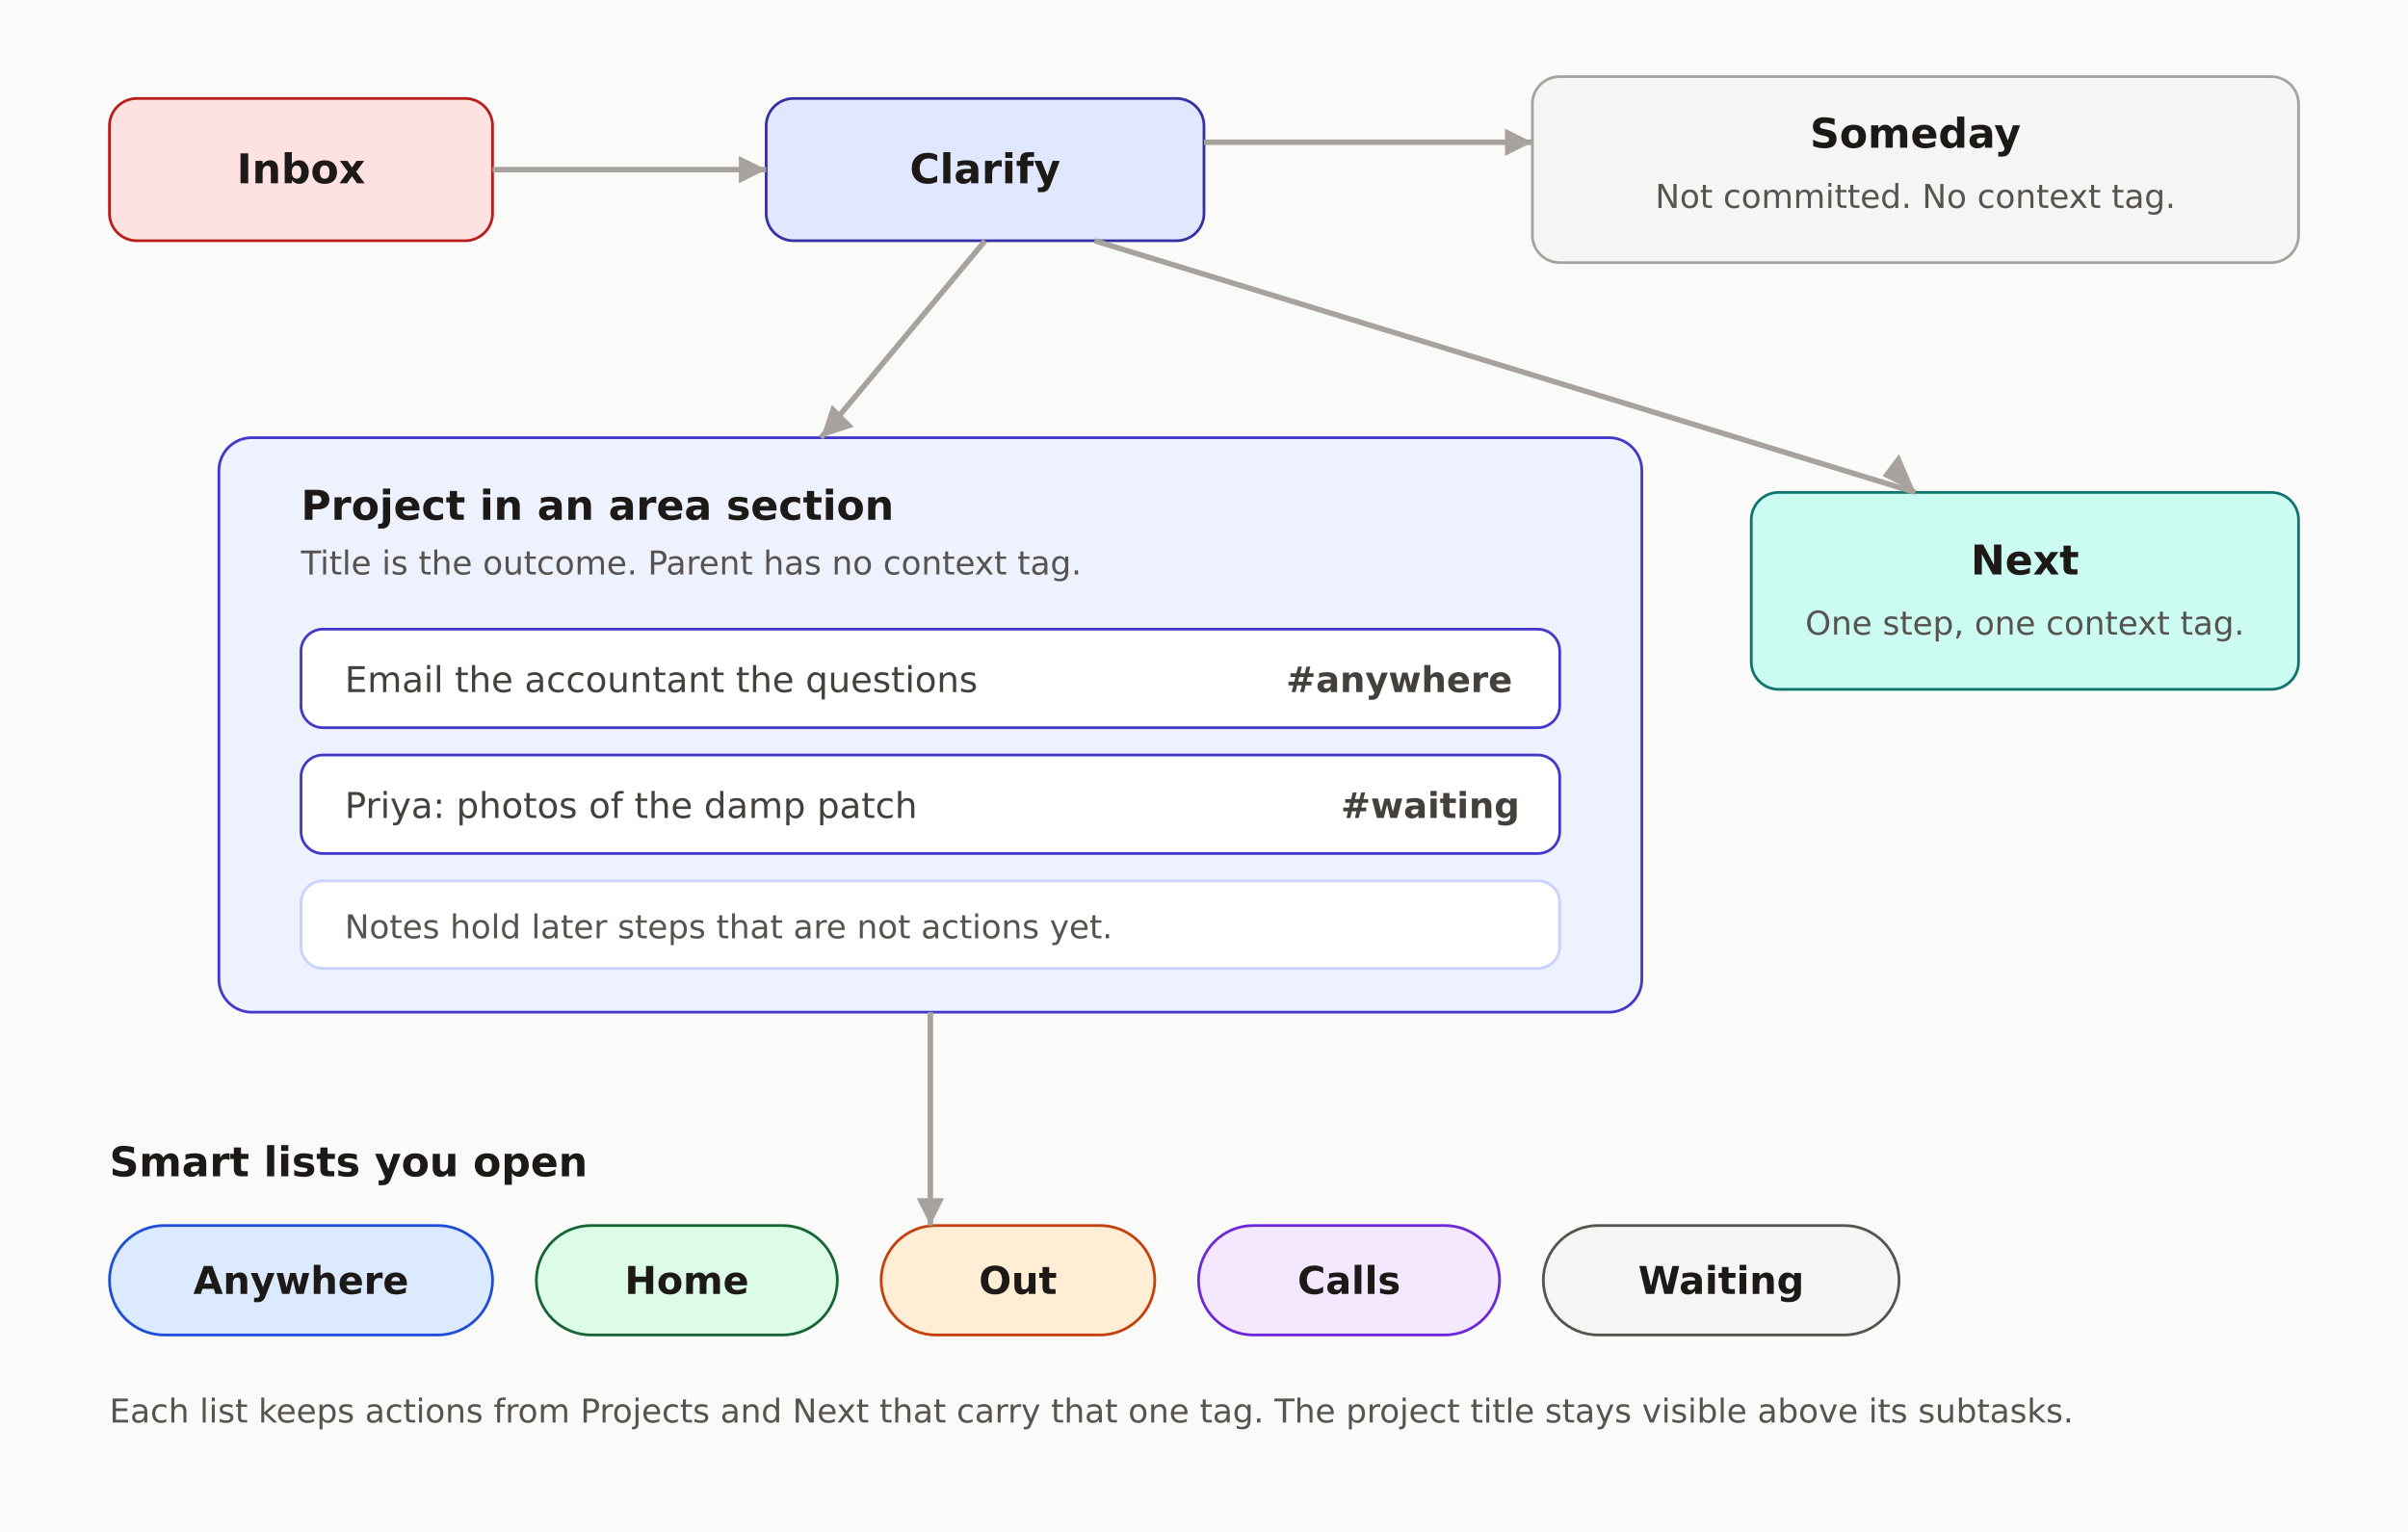
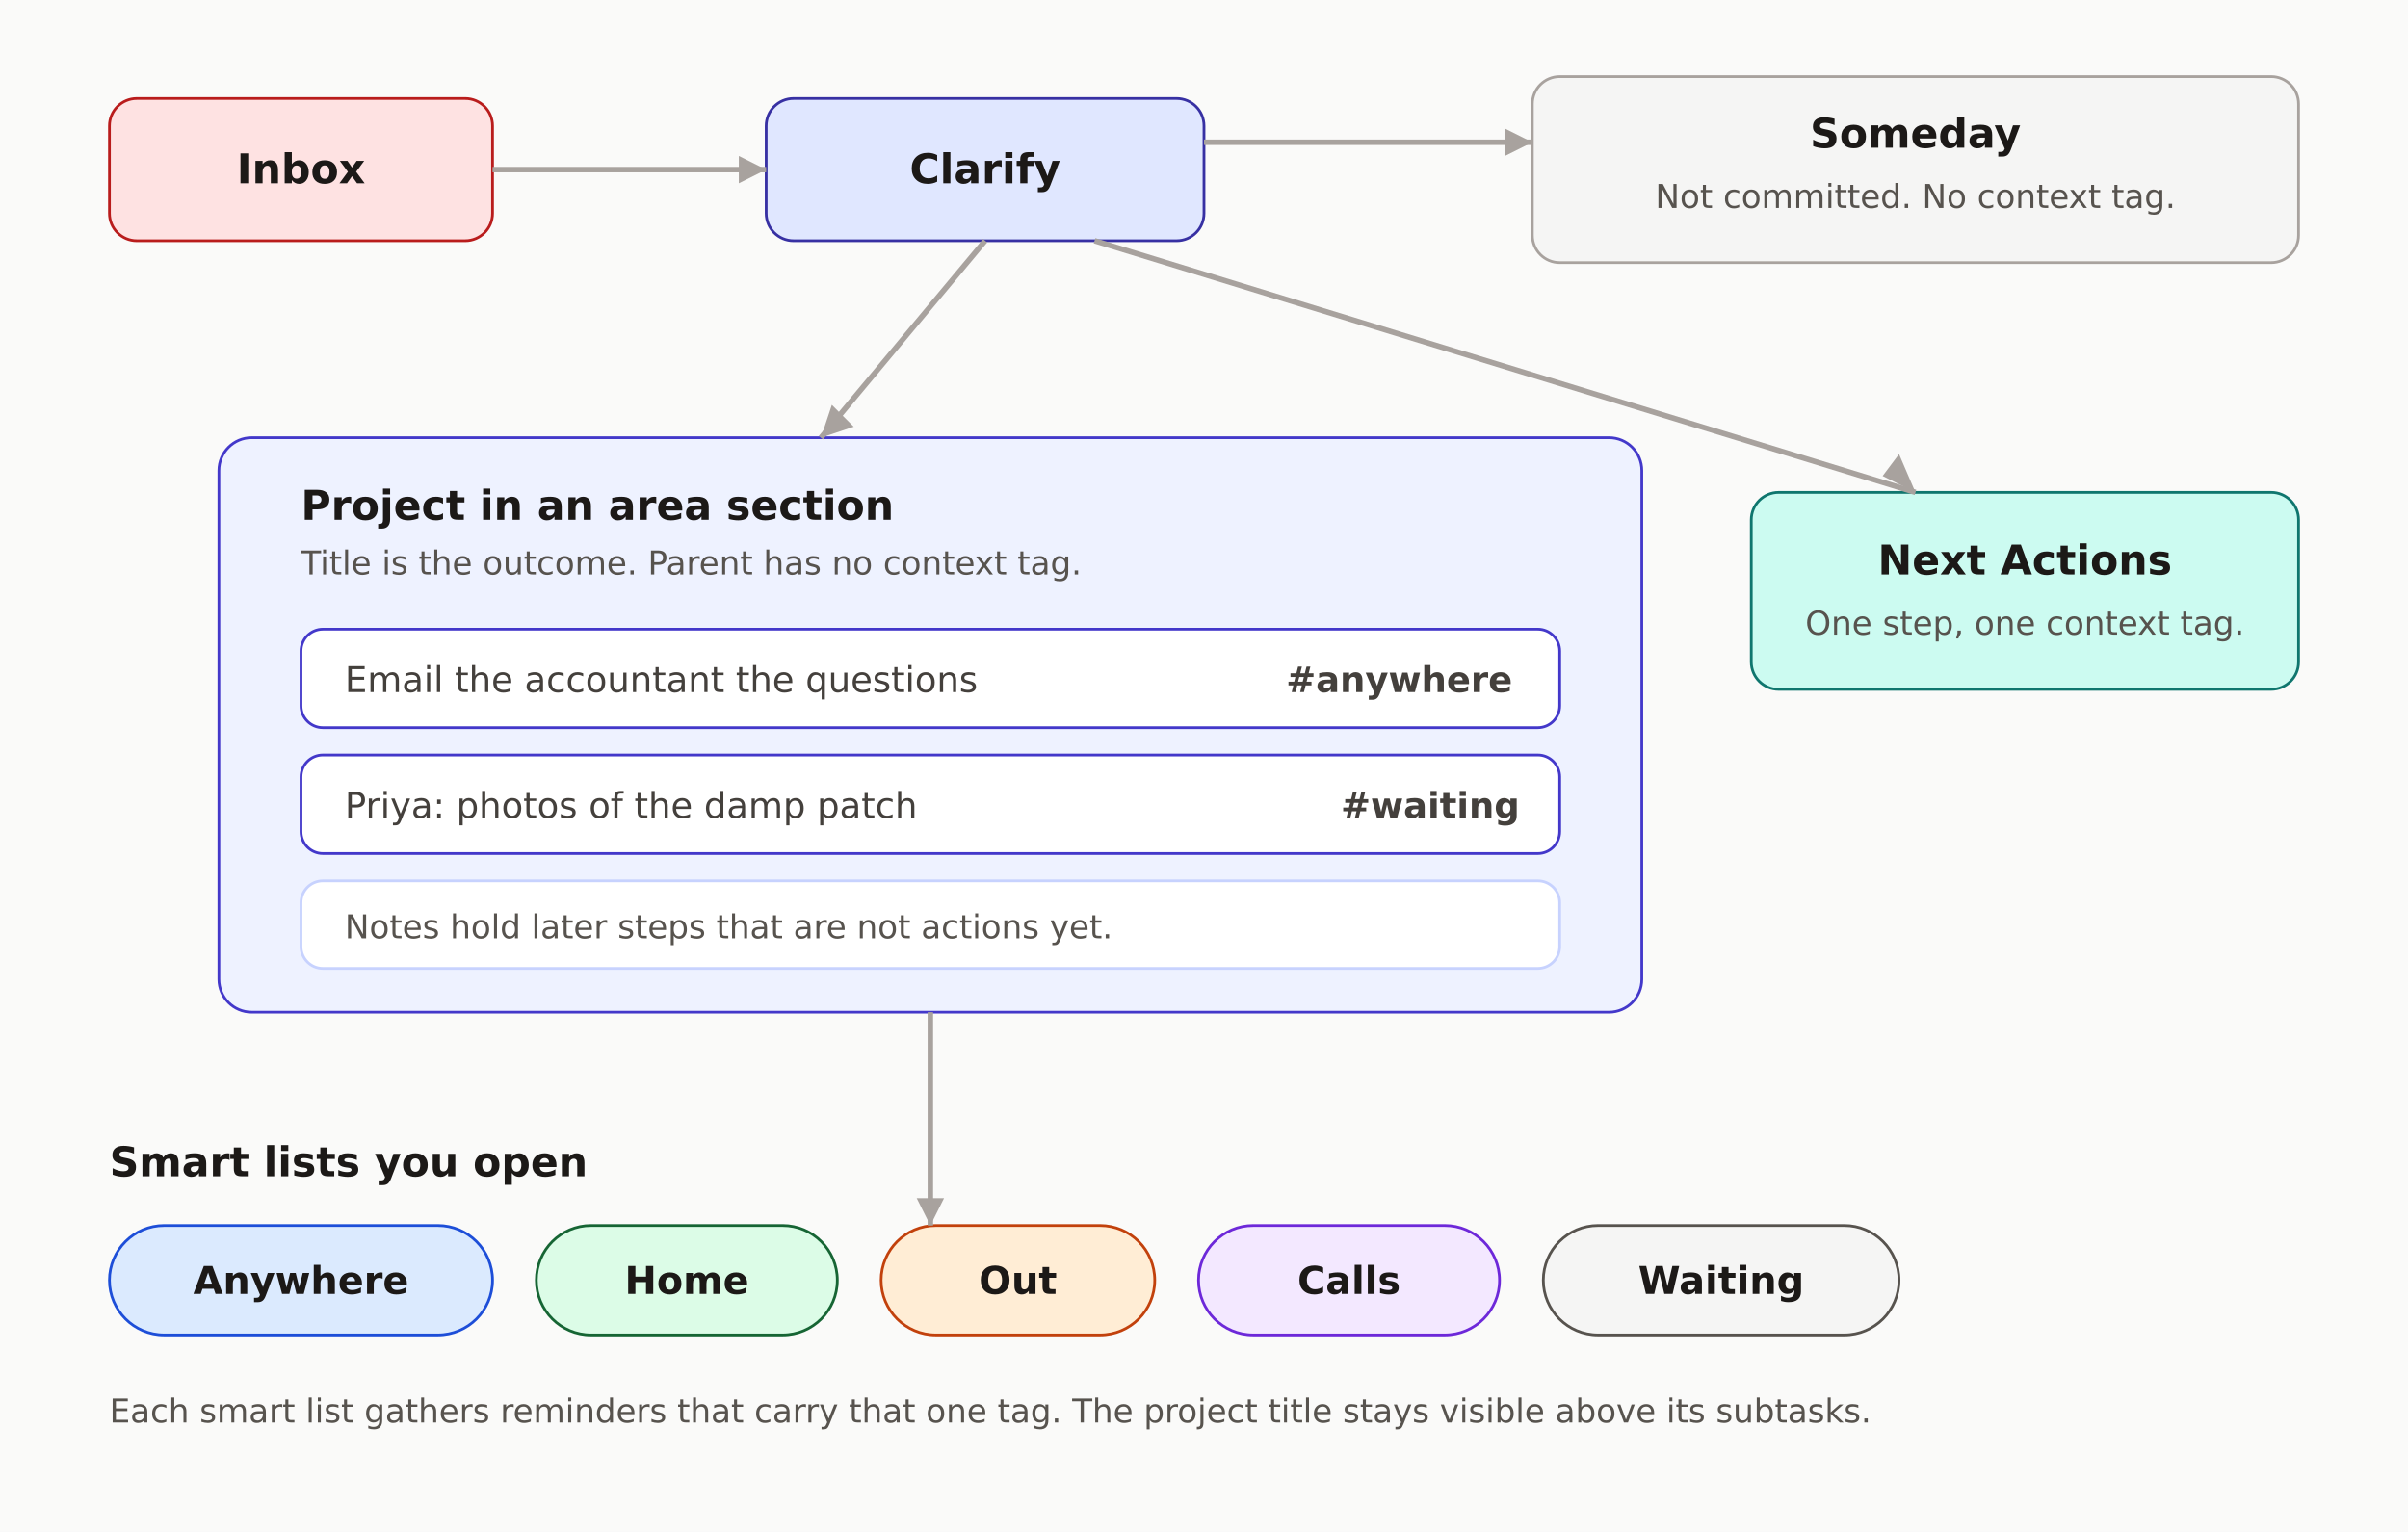
<svg xmlns="http://www.w3.org/2000/svg" width="880" height="560" viewBox="0 0 880 560" role="img" aria-labelledby="title desc">
  <style>
    text { font-family: "DejaVu Sans", "Liberation Sans", Helvetica, Arial, sans-serif; fill: #1c1917; }
    .small { font-size: 13px; fill: #44403c; }
    .label { font-size: 15px; font-weight: 600; }
    .hint { font-size: 12px; fill: #57534e; }

    @media (prefers-color-scheme: dark) {
      text { fill: #eceff4; }
      .small { fill: #d8dee9; }
      .hint { fill: #a8b0bd; }
      rect:first-of-type { fill: #2e3440; }
      rect[fill="#fee2e2"] { fill: #5c3a3a; }
      rect[fill="#e0e7ff"] { fill: #3d455c; }
      rect[fill="#f5f5f4"] { fill: #434c5e; }
      rect[fill="#eef2ff"] { fill: #3b4258; }
      rect[fill="#ffffff"] { fill: #3b4252; }
      rect[fill="#ccfbf1"] { fill: #2f4a44; }
      rect[fill="#dbeafe"] { fill: #354558; }
      rect[fill="#dcfce7"] { fill: #354a3d; }
      rect[fill="#ffedd5"] { fill: #4a4035; }
      rect[fill="#f3e8ff"] { fill: #423d4f; }
      rect[stroke="#b91c1c"] { stroke: #bf616a; }
      rect[stroke="#3730a3"] { stroke: #81a1c1; }
      rect[stroke="#a8a29e"] { stroke: #7c8594; }
      rect[stroke="#4338ca"] { stroke: #5e81ac; }
      rect[stroke="#c7d2fe"] { stroke: #6b7aa8; }
      rect[stroke="#0f766e"] { stroke: #8fbcbb; }
      rect[stroke="#1d4ed8"] { stroke: #81a1c1; }
      rect[stroke="#166534"] { stroke: #a3be8c; }
      rect[stroke="#c2410c"] { stroke: #d08770; }
      rect[stroke="#6d28d9"] { stroke: #b48ead; }
      rect[stroke="#57534e"] { stroke: #9aa3b2; }
      line[stroke="#a8a29e"] { stroke: #7c8594; }
      polygon[fill="#a8a29e"] { fill: #7c8594; }
    }
  </style>
  <rect width="880" height="560" fill="#fafaf9" />
  <rect x="40" y="36" width="140" height="52" rx="10" fill="#fee2e2" stroke="#b91c1c" />
  <text class="label" x="110" y="67" text-anchor="middle">Inbox</text>
  <rect x="280" y="36" width="160" height="52" rx="10" fill="#e0e7ff" stroke="#3730a3" />
  <text class="label" x="360" y="67" text-anchor="middle">Clarify</text>
  <line x1="180" y1="62" x2="280" y2="62" stroke="#a8a29e" stroke-width="2" />
  <polygon points="280,62 270,57 270,67" fill="#a8a29e" />
  <rect x="560" y="28" width="280" height="68" rx="10" fill="#f5f5f4" stroke="#a8a29e" />
  <text class="label" x="700" y="54" text-anchor="middle">Someday</text>
  <text class="hint" x="700" y="76" text-anchor="middle">Not committed. No context tag.</text>
  <line x1="440" y1="52" x2="560" y2="52" stroke="#a8a29e" stroke-width="2" />
  <polygon points="560,52 550,47 550,57" fill="#a8a29e" />
  <rect x="80" y="160" width="520" height="210" rx="12" fill="#eef2ff" stroke="#4338ca" />
  <text class="label" x="110" y="190">Project in an area section</text>
  <text class="hint" x="110" y="210">Title is the outcome. Parent has no context tag.</text>
  <rect x="110" y="230" width="460" height="36" rx="8" fill="#ffffff" stroke="#4338ca" />
  <text class="small" x="126" y="253">Email the accountant the questions</text>
  <text class="small" x="470" y="253" font-weight="600">#anywhere</text>
  <rect x="110" y="276" width="460" height="36" rx="8" fill="#ffffff" stroke="#4338ca" />
  <text class="small" x="126" y="299">Priya: photos of the damp patch</text>
  <text class="small" x="490" y="299" font-weight="600">#waiting</text>
  <rect x="110" y="322" width="460" height="32" rx="8" fill="#ffffff" stroke="#c7d2fe" />
  <text class="hint" x="126" y="343">Notes hold later steps that are not actions yet.</text>
  <line x1="360" y1="88" x2="300" y2="160" stroke="#a8a29e" stroke-width="2" />
  <polygon points="300,160 304,148 312,156" fill="#a8a29e" />
  <rect x="640" y="180" width="200" height="72" rx="10" fill="#ccfbf1" stroke="#0f766e" />
-   <text class="label" x="740" y="210" text-anchor="middle">Next</text>
+   <text class="label" x="740" y="210" text-anchor="middle">Next Actions</text>
  <text class="hint" x="740" y="232" text-anchor="middle">One step, one context tag.</text>
  <line x1="400" y1="88" x2="700" y2="180" stroke="#a8a29e" stroke-width="2" />
  <polygon points="700,180 688,174 694,166" fill="#a8a29e" />
  <text class="label" x="40" y="430">Smart lists you open</text>
  <g font-size="14" font-weight="600">
    <rect x="40" y="448" width="140" height="40" rx="20" fill="#dbeafe" stroke="#1d4ed8" />
    <text x="110" y="473" text-anchor="middle">Anywhere</text>
    <rect x="196" y="448" width="110" height="40" rx="20" fill="#dcfce7" stroke="#166534" />
    <text x="251" y="473" text-anchor="middle">Home</text>
    <rect x="322" y="448" width="100" height="40" rx="20" fill="#ffedd5" stroke="#c2410c" />
    <text x="372" y="473" text-anchor="middle">Out</text>
    <rect x="438" y="448" width="110" height="40" rx="20" fill="#f3e8ff" stroke="#6d28d9" />
    <text x="493" y="473" text-anchor="middle">Calls</text>
    <rect x="564" y="448" width="130" height="40" rx="20" fill="#f5f5f4" stroke="#57534e" />
    <text x="629" y="473" text-anchor="middle">Waiting</text>
  </g>
-   <text class="hint" x="40" y="520">Each list keeps actions from Projects and Next that carry that one tag. The project title stays visible above its subtasks.</text>
+   <text class="hint" x="40" y="520">Each smart list gathers reminders that carry that one tag. The project title stays visible above its subtasks.</text>
  <line x1="340" y1="370" x2="340" y2="448" stroke="#a8a29e" stroke-width="2" />
  <polygon points="340,448 335,438 345,438" fill="#a8a29e" />
</svg>
